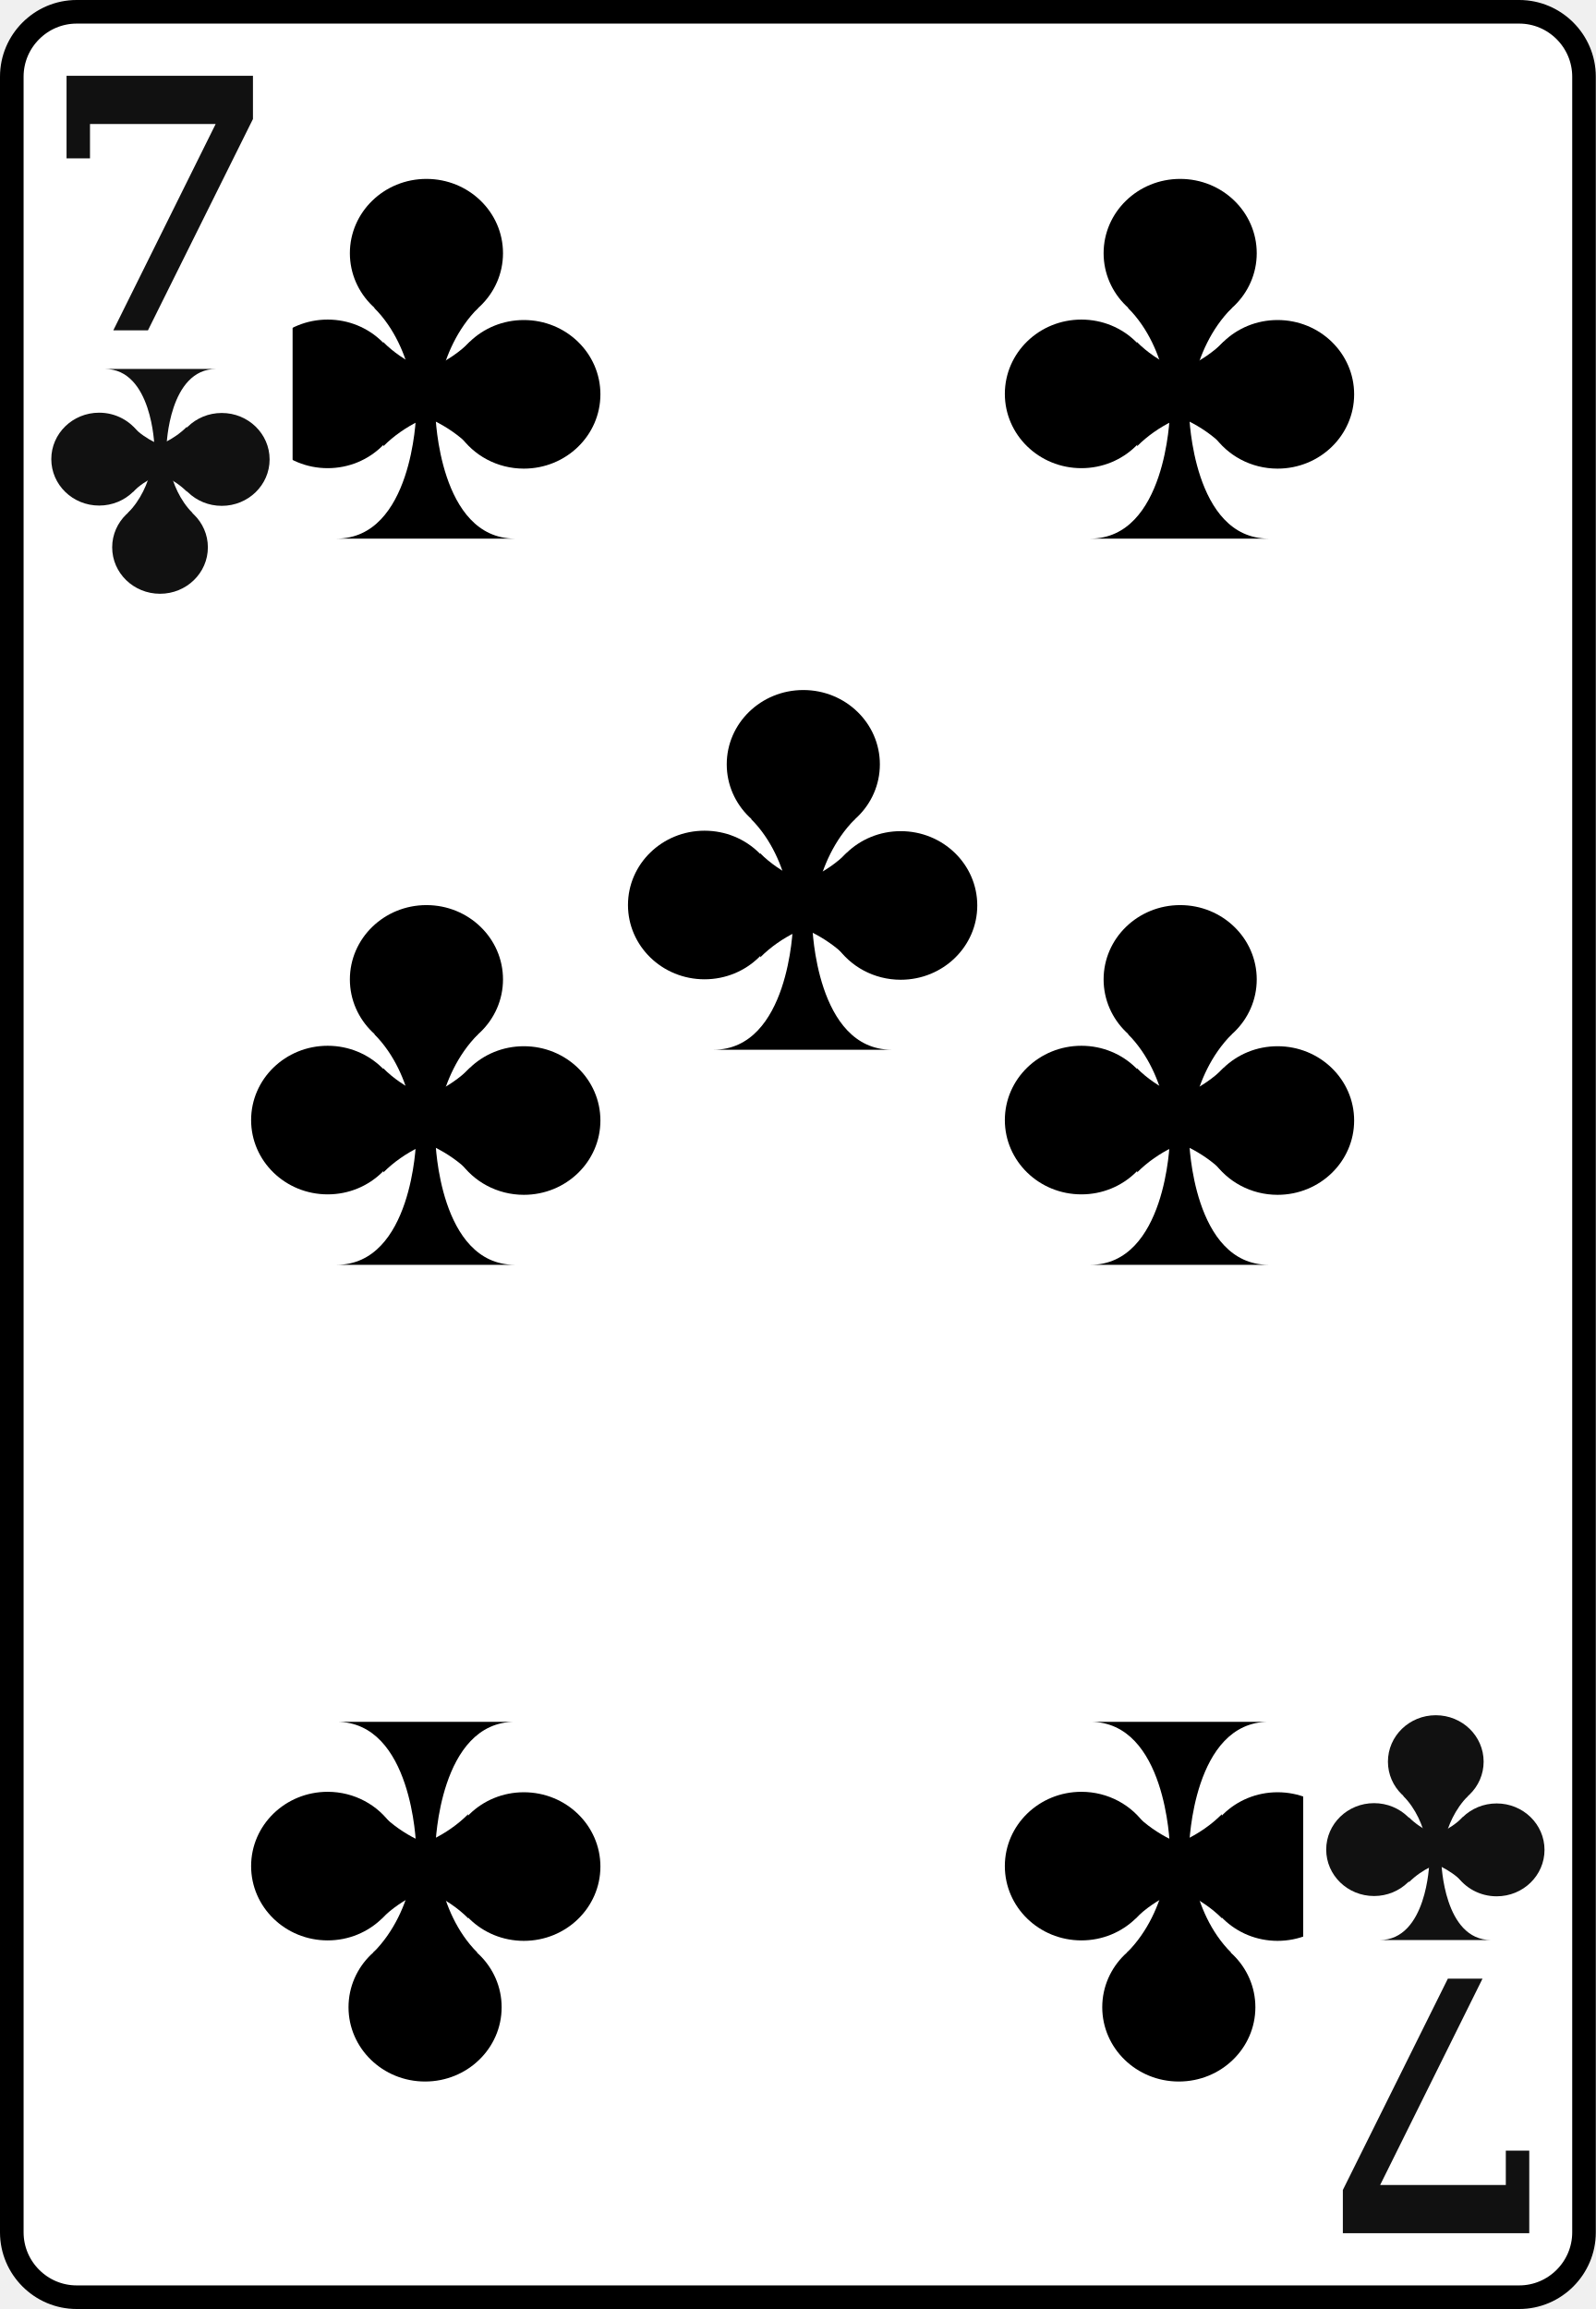
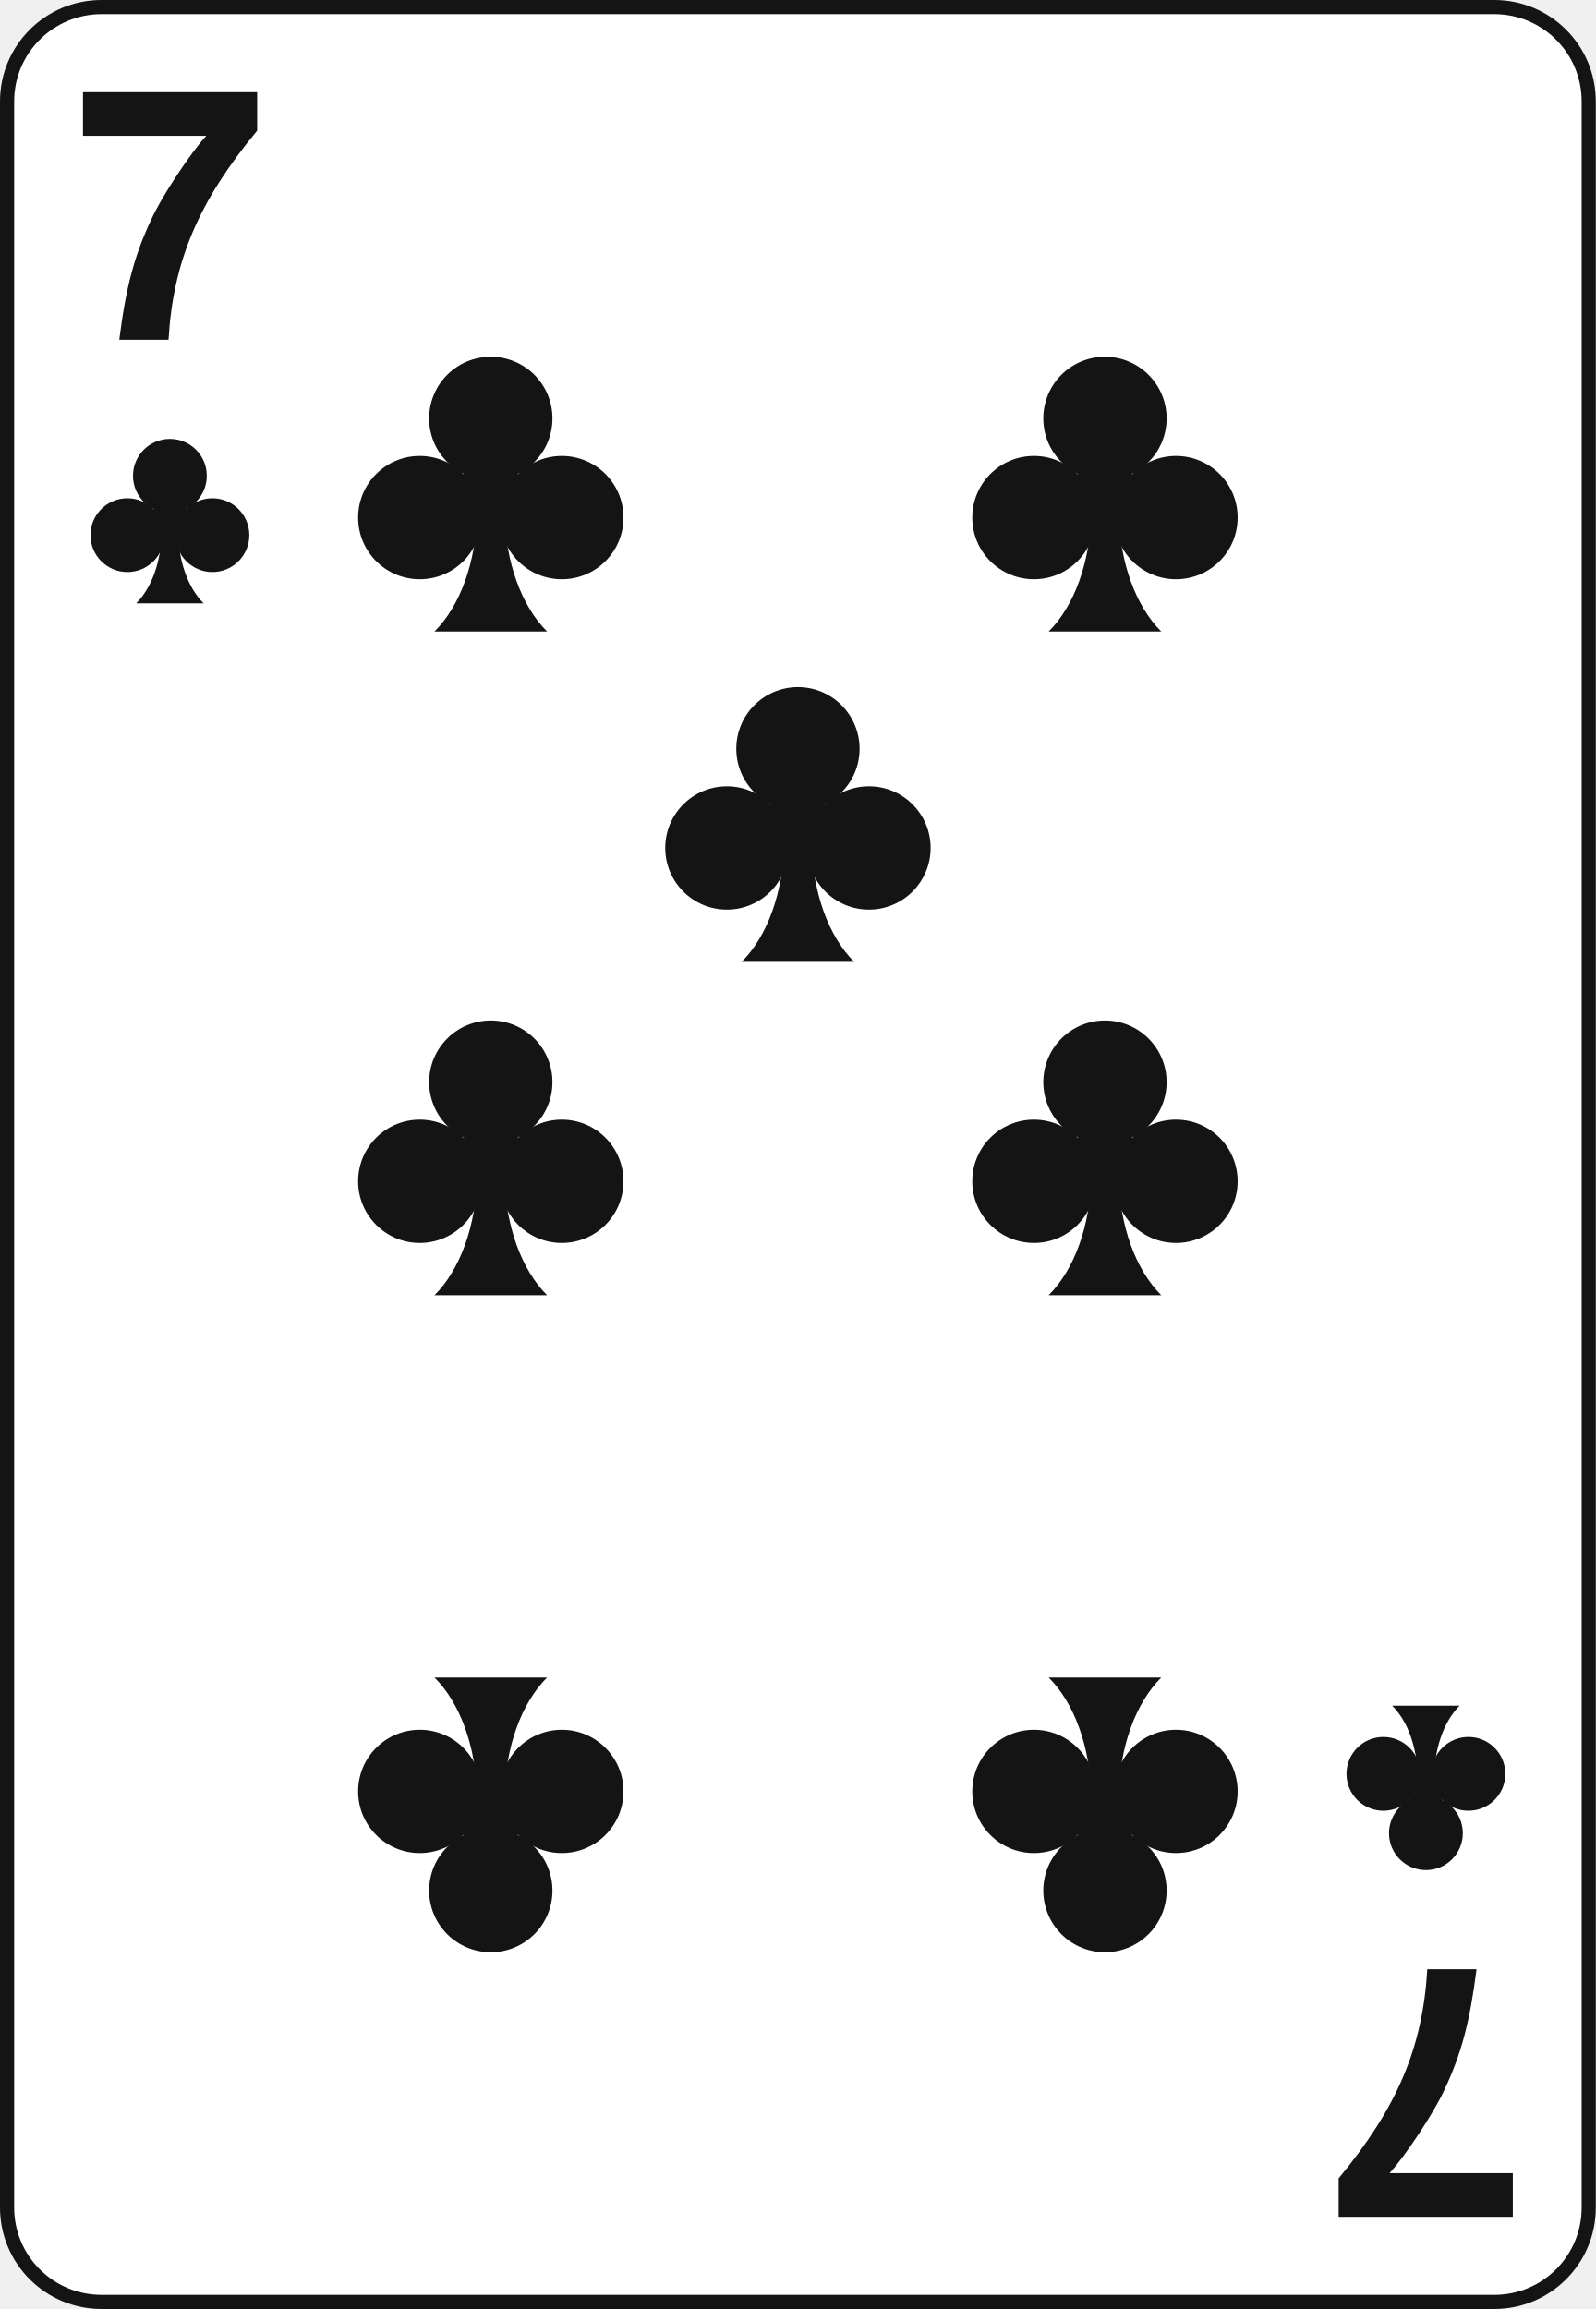
- <svg xmlns="http://www.w3.org/2000/svg" xmlns:xlink="http://www.w3.org/1999/xlink" viewBox="0 0 169.075 244.64" width="169.075" height="244.64">
-   <defs>
-     <g id="club">
-       <path d="M3.35,4.66c0-1.81-1.51-3.28-3.38-3.28s-3.38,1.47-3.38,3.28c0,1.81,1.51,3.28,3.38,3.28S3.35,6.47,3.35,4.66z" id="path52" />
-       <path d="M7.71-1.55c0-1.81-1.51-3.28-3.38-3.28S0.95-3.36,0.95-1.55c0,1.81,1.51,3.28,3.38,3.28S7.71,0.26,7.71-1.55z" id="path54" />
-       <path d="M-0.95-1.57c0-0.66-0.2-1.28-0.55-1.8c-0.6-0.89-1.65-1.48-2.83-1.48c-1.87,0-3.38,1.47-3.38,3.28 c0,1.81,1.51,3.28,3.38,3.28S-0.95,0.24-0.95-1.57z" id="path56" />
-       <path d="M3.94-7.94c-1.67,0-2.55,1.36-3.01,2.72C0.47-3.86,0.43-2.5,0.43-2.5h-0.86c0,0-0.16-5.43-3.5-5.44H3.94z" id="path58" />
-       <path d="M-2.32,2.25c1.9-1.9,1.9-4.75,1.9-4.75l0.85-0.01c0,0,0,2.91,1.85,4.76" id="path60" />
-       <path d="M-1.94-3.85c1.9,1.9,4.75,1.9,4.75,1.9v0.85c0,0-2.91,0-4.76,1.85" id="path62" />
-       <path d="M1.87-3.86c-1.9,1.9-4.75,1.9-4.75,1.9v0.85c0,0,2.91,0,4.76,1.85" id="path64" />
+ <svg xmlns="http://www.w3.org/2000/svg" viewBox="0 0 169.075 244.64" width="169.075" height="244.64">
+   <rect x="0.75" y="0.75" width="167.575" height="243.140" rx="10" fill="#fff" stroke="#141414" stroke-width="1.5" />
+   <g fill="#141414">
+     <g transform="translate(52.00 52.00) scale(1.42)">
+       <circle cx="0" cy="-5.4" r="4.6" />
+       <circle cx="-5.3" cy="2" r="4.6" />
+       <circle cx="5.3" cy="2" r="4.6" />
+       <circle cx="0" cy="0.4" r="2.6" />
+       <path d="M-1 1.5C-1.1 5.4-2.3 8.6-4.2 10.5H4.2C2.3 8.6 1.1 5.4 1 1.5Z" />
    </g>
-     <g id="base">
-       <path d="M 0,0C0,3.78 3.09,6.87 6.87,6.87L159.715,6.87C163.485,6.87 166.575,3.78 166.575,0L166.575,-228.4C166.575,-232.18 163.485,-235.27 159.715,-235.27L6.87,-235.27C3.09,-235.27 0,-232.18 0,-228.4L0,0 z" id="path49" fill="#FFFFFF" stroke="#000000" stroke-width="2.5" />
+     <g transform="translate(117.07 52.00) scale(1.42)">
+       <circle cx="0" cy="-5.4" r="4.6" />
+       <circle cx="-5.3" cy="2" r="4.6" />
+       <circle cx="5.3" cy="2" r="4.6" />
+       <circle cx="0" cy="0.4" r="2.6" />
+       <path d="M-1 1.5C-1.1 5.4-2.3 8.6-4.2 10.5H4.2C2.3 8.6 1.1 5.4 1 1.5Z" />
    </g>
-   </defs>
-   <g transform="translate(-1004.2,236.52)">
-     <use xlink:href="#base" x="1005.45" y="0" />
-     <use xlink:href="#club" x="437.212" y="-82.713" transform="matrix(-2.4,0,0,-2.4,2098.618,-397.02)" />
-     <use xlink:href="#club" x="437.212" y="-50.654" transform="matrix(-2.4,0,0,-2.4,2098.618,-243.1373)" />
-     <use xlink:href="#club" x="437.212" y="-14.599" transform="scale(2.4,2.4)" />
-     <use xlink:href="#club" x="470.486" y="-82.713" transform="matrix(-2.4,0,0,-2.4,2258.333,-397.02)" />
-     <use xlink:href="#club" x="470.486" y="-50.654" transform="matrix(-2.4,0,0,-2.4,2258.333,-243.1373)" />
-     <use xlink:href="#club" x="470.486" y="-14.599" transform="scale(2.4,2.4)" />
-     <use xlink:href="#club" x="453.849" y="-60.147" transform="matrix(-2.4,0,0,-2.4,2178.475,-288.7075)" />
+     <g transform="translate(84.54 87.00) scale(1.42)">
+       <circle cx="0" cy="-5.4" r="4.6" />
+       <circle cx="-5.3" cy="2" r="4.6" />
+       <circle cx="5.3" cy="2" r="4.6" />
+       <circle cx="0" cy="0.4" r="2.6" />
+       <path d="M-1 1.5C-1.1 5.4-2.3 8.6-4.2 10.5H4.2C2.3 8.6 1.1 5.4 1 1.5Z" />
+     </g>
+     <g transform="translate(52.00 122.32) scale(1.42)">
+       <circle cx="0" cy="-5.4" r="4.6" />
+       <circle cx="-5.3" cy="2" r="4.6" />
+       <circle cx="5.3" cy="2" r="4.6" />
+       <circle cx="0" cy="0.4" r="2.6" />
+       <path d="M-1 1.5C-1.1 5.4-2.3 8.6-4.2 10.5H4.2C2.3 8.6 1.1 5.4 1 1.5Z" />
+     </g>
+     <g transform="translate(117.07 122.32) scale(1.42)">
+       <circle cx="0" cy="-5.4" r="4.6" />
+       <circle cx="-5.3" cy="2" r="4.6" />
+       <circle cx="5.3" cy="2" r="4.6" />
+       <circle cx="0" cy="0.4" r="2.6" />
+       <path d="M-1 1.5C-1.1 5.4-2.3 8.6-4.2 10.5H4.2C2.3 8.6 1.1 5.4 1 1.5Z" />
+     </g>
+     <g transform="translate(52.00 192.64) scale(1.42) rotate(180)">
+       <circle cx="0" cy="-5.4" r="4.6" />
+       <circle cx="-5.3" cy="2" r="4.6" />
+       <circle cx="5.3" cy="2" r="4.6" />
+       <circle cx="0" cy="0.4" r="2.6" />
+       <path d="M-1 1.5C-1.1 5.4-2.3 8.6-4.2 10.5H4.2C2.3 8.6 1.1 5.4 1 1.5Z" />
+     </g>
+     <g transform="translate(117.07 192.64) scale(1.42) rotate(180)">
+       <circle cx="0" cy="-5.4" r="4.6" />
+       <circle cx="-5.3" cy="2" r="4.6" />
+       <circle cx="5.3" cy="2" r="4.6" />
+       <circle cx="0" cy="0.4" r="2.6" />
+       <path d="M-1 1.5C-1.1 5.4-2.3 8.6-4.2 10.5H4.2C2.3 8.6 1.1 5.4 1 1.5Z" />
+     </g>
  </g>
-   <g fill="#111" font-family="Georgia, DejaVu Serif, Times New Roman, serif" font-weight="bold" text-anchor="middle">
-     <rect x="3" y="3" width="28" height="60" rx="5" fill="#fff" />
-     <text x="17" y="35" font-size="37">7</text>
-     <use xlink:href="#club" transform="translate(17 51) scale(1.5)" />
-   </g>
-   <g fill="#111" font-family="Georgia, DejaVu Serif, Times New Roman, serif" font-weight="bold" text-anchor="middle" transform="rotate(180 84.5375 122.32)">
-     <rect x="3" y="3" width="28" height="60" rx="5" fill="#fff" />
-     <text x="17" y="35" font-size="37">7</text>
-     <use xlink:href="#club" transform="translate(17 51) scale(1.5)" />
+   <g fill="#141414">
+     <g font-family="Helvetica Neue, Helvetica, Arial, DejaVu Sans, sans-serif" font-weight="700" text-anchor="middle">
+       <text x="18" y="36" font-size="37">7</text>
+       <g transform="translate(18.00 55.00) scale(0.85)">
+         <circle cx="0" cy="-5.4" r="4.6" />
+         <circle cx="-5.3" cy="2" r="4.6" />
+         <circle cx="5.3" cy="2" r="4.6" />
+         <circle cx="0" cy="0.4" r="2.6" />
+         <path d="M-1 1.5C-1.1 5.4-2.3 8.6-4.2 10.5H4.2C2.3 8.6 1.1 5.4 1 1.5Z" />
+       </g>
+       <g transform="rotate(180 84.5375 122.32)">
+         <text x="18" y="36" font-size="37">7</text>
+         <g transform="translate(18.00 55.00) scale(0.85)">
+           <circle cx="0" cy="-5.4" r="4.6" />
+           <circle cx="-5.3" cy="2" r="4.6" />
+           <circle cx="5.3" cy="2" r="4.6" />
+           <circle cx="0" cy="0.4" r="2.6" />
+           <path d="M-1 1.5C-1.1 5.4-2.3 8.6-4.2 10.5H4.2C2.3 8.6 1.1 5.4 1 1.5Z" />
+         </g>
+       </g>
+     </g>
  </g>
</svg>
